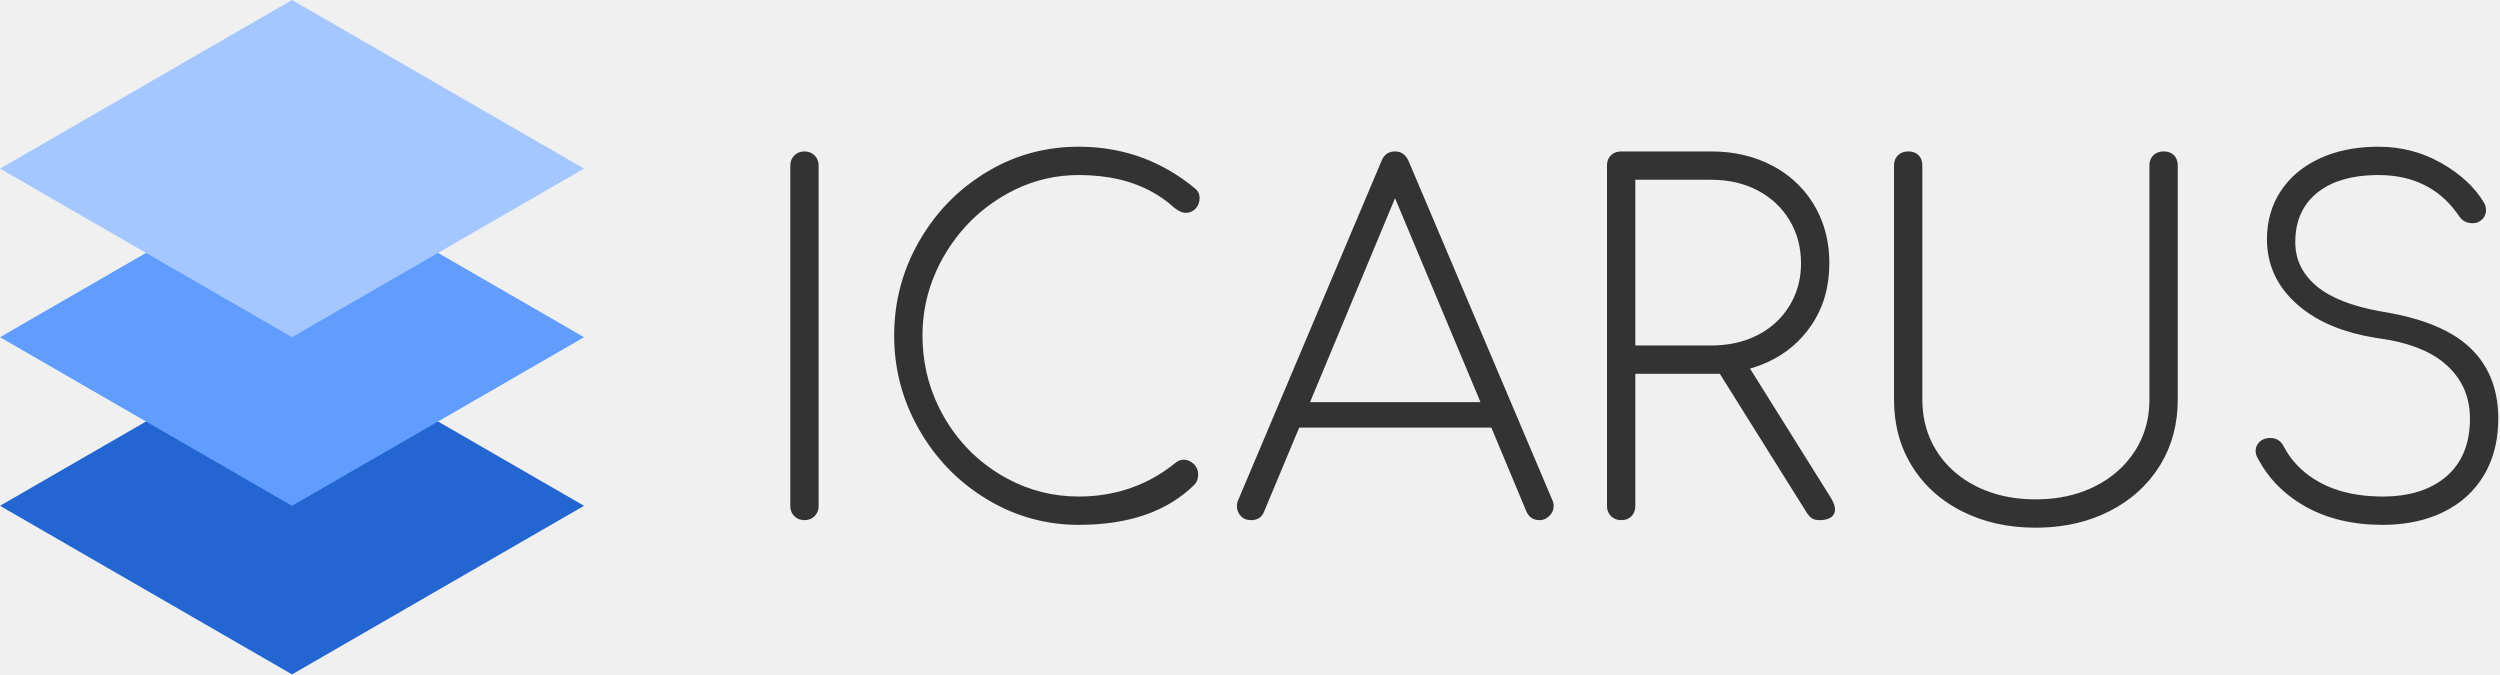
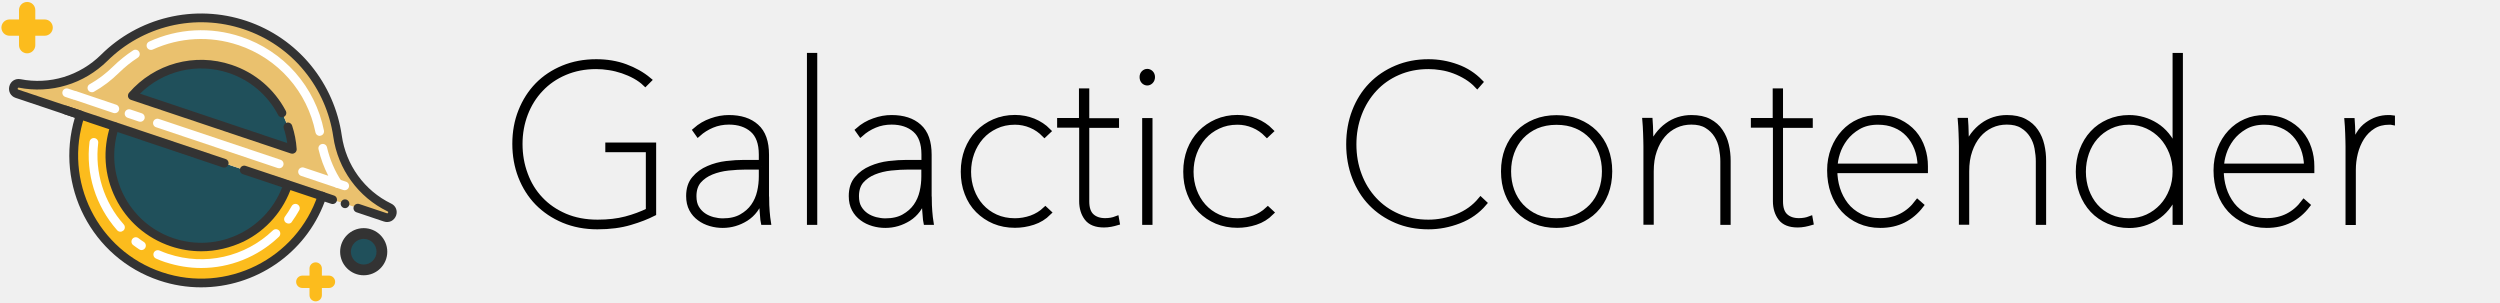
- <svg xmlns="http://www.w3.org/2000/svg" version="1.1" width="949" height="256" viewbox="0 0 949 256">
-   <path fill="#2366d1" d="M110.851 128L221.703 192L110.851 256L0 192Z" />
-   <path fill="#609dff" d="M110.851 64L221.703 128L110.851 192L0 128Z" />
-   <path fill="#a4c7ff" d="M110.851 0L221.703 64L110.851 128L0 64Z" />
-   <g transform="translate(300, 55.695), scale(0.7)" fill="#333">
-     <path d="M 613.888 10.24 L 613.888 137.216 A 60.705 60.705 0 0 0 613.954 140.055 Q 614.553 152.847 620.602 163.316 A 50.135 50.135 0 0 0 621.696 165.12 A 51.598 51.598 0 0 0 624.562 169.185 Q 631.357 177.897 641.762 183.449 A 63.11 63.11 0 0 0 643.456 184.32 A 61.649 61.649 0 0 0 648.369 186.492 Q 659.467 190.833 672.846 191.198 A 90.809 90.809 0 0 0 675.328 191.232 A 90.563 90.563 0 0 0 678.104 191.19 Q 692.78 190.74 704.7 185.489 A 61.259 61.259 0 0 0 707.2 184.32 Q 721.152 177.408 729.088 165.12 A 49.502 49.502 0 0 0 731.322 161.299 Q 736.63 151.203 736.997 139.036 A 60.335 60.335 0 0 0 737.024 137.216 L 737.024 10.24 A 10.857 10.857 0 0 1 737.062 9.315 Q 737.313 6.384 739.2 4.608 A 7.256 7.256 0 0 1 741.925 2.981 Q 743.196 2.56 744.704 2.56 Q 746.956 2.56 748.602 3.369 A 6.472 6.472 0 0 1 750.336 4.608 Q 752.167 6.439 752.361 9.499 A 11.729 11.729 0 0 1 752.384 10.24 L 752.384 137.216 Q 752.384 156.807 743.135 172.194 A 64.077 64.077 0 0 1 742.528 173.184 Q 732.672 188.928 715.136 197.76 Q 698.912 205.931 678.635 206.543 A 109.71 109.71 0 0 1 675.328 206.592 Q 653.056 206.592 635.52 197.76 A 77.835 77.835 0 0 1 632.828 196.338 Q 618.963 188.661 610.337 176.346 A 65.778 65.778 0 0 1 608.256 173.184 Q 598.528 157.44 598.528 137.216 L 598.528 10.24 A 10.857 10.857 0 0 1 598.566 9.315 Q 598.817 6.384 600.704 4.608 A 7.256 7.256 0 0 1 603.429 2.981 Q 604.7 2.56 606.208 2.56 Q 608.46 2.56 610.106 3.369 A 6.472 6.472 0 0 1 611.84 4.608 Q 613.671 6.439 613.865 9.499 A 11.729 11.729 0 0 1 613.888 10.24 Z M 895.488 8.96 A 69.507 69.507 0 0 0 894.88 8.615 Q 879.509 0 861.184 0 A 100.005 100.005 0 0 0 858.79 0.028 Q 842.342 0.422 829.568 6.272 A 61.75 61.75 0 0 0 828.078 6.979 Q 815.456 13.172 808.32 23.936 Q 800.768 35.328 800.768 50.176 Q 800.768 69.697 815.175 83.659 A 59.222 59.222 0 0 0 817.024 85.376 A 60.63 60.63 0 0 0 819.68 87.606 Q 834.727 99.526 859.059 103.529 A 133.91 133.91 0 0 0 861.696 103.936 Q 884.116 107.004 896.419 116.925 A 41.61 41.61 0 0 1 898.432 118.656 A 43.592 43.592 0 0 1 899.28 119.455 Q 910.848 130.653 910.848 147.456 Q 910.848 167.68 898.176 178.688 A 39.281 39.281 0 0 1 893.72 182.034 Q 882.522 189.266 865.531 189.672 A 85.481 85.481 0 0 1 863.488 189.696 A 102.18 102.18 0 0 1 861.3 189.673 Q 845.567 189.336 833.654 184.112 A 55.097 55.097 0 0 1 830.592 182.656 A 56.619 56.619 0 0 1 829.066 181.842 Q 818.274 175.871 811.94 166.114 A 47.528 47.528 0 0 1 809.984 162.816 A 12.115 12.115 0 0 0 809.808 162.46 Q 807.734 158.428 803.571 158.002 A 9.942 9.942 0 0 0 802.56 157.952 A 12.194 12.194 0 0 0 802.217 157.957 Q 798.871 158.051 796.8 160 A 7.449 7.449 0 0 0 796.119 160.731 Q 794.934 162.191 794.688 164.094 A 8.003 8.003 0 0 0 794.624 165.12 A 6.218 6.218 0 0 0 794.708 166.137 Q 794.803 166.708 795.004 167.28 A 7.895 7.895 0 0 0 795.392 168.192 A 65.044 65.044 0 0 0 796.099 169.546 Q 804.091 184.419 819.055 193.615 A 74.4 74.4 0 0 0 821.76 195.2 Q 839.424 205.056 863.488 205.056 Q 879.548 205.056 892.299 199.951 A 62.036 62.036 0 0 0 896.384 198.144 Q 910.592 191.232 918.4 178.176 A 51.186 51.186 0 0 0 920.533 174.225 Q 926.208 162.515 926.208 147.456 A 72.811 72.811 0 0 0 926.178 145.354 Q 925.592 125.061 913.589 111.755 A 49.8 49.8 0 0 0 911.36 109.44 Q 896.512 94.976 864.256 89.6 A 157.882 157.882 0 0 1 862.446 89.288 Q 839.242 85.142 827.904 75.776 A 41.218 41.218 0 0 1 826.977 74.987 Q 816.128 65.472 816.128 51.712 A 49.293 49.293 0 0 1 816.128 51.578 Q 816.175 34.522 828.032 24.96 A 35.234 35.234 0 0 1 828.891 24.289 Q 840.118 15.794 859.213 15.381 A 91.194 91.194 0 0 1 861.184 15.36 A 73.044 73.044 0 0 1 862.037 15.365 Q 888.747 15.677 903.514 35.593 A 59.37 59.37 0 0 1 904.96 37.632 Q 907.22 41.022 911.076 41.419 A 10.261 10.261 0 0 0 912.128 41.472 A 14.543 14.543 0 0 0 912.743 41.459 Q 914.336 41.392 915.2 40.96 A 10.655 10.655 0 0 0 915.336 40.891 Q 916.348 40.366 917.135 39.681 A 7.607 7.607 0 0 0 918.4 38.272 Q 919.197 37.122 919.442 35.787 A 6.761 6.761 0 0 0 919.552 34.56 Q 919.552 32.256 918.528 30.464 Q 911.104 17.92 895.488 8.96 Z M 160.311 0.068 A 110.648 110.648 0 0 0 156.416 0 Q 131.565 0 110.402 11.483 A 99.343 99.343 0 0 0 106.112 13.952 A 109.009 109.009 0 0 0 104.543 14.926 Q 84.677 27.489 72.14 47.479 A 111.393 111.393 0 0 0 69.76 51.456 Q 56.32 75.008 56.32 102.4 Q 56.32 127.331 67.56 149.187 A 107.592 107.592 0 0 0 69.888 153.472 Q 83.456 177.152 106.496 191.104 A 103.444 103.444 0 0 0 108.082 192.045 Q 130.459 205.056 156.416 205.056 Q 197.376 205.056 219.392 183.04 Q 220.918 181.296 221.145 178.624 A 11.364 11.364 0 0 0 221.184 177.664 Q 221.184 174.906 219.514 172.852 A 8.614 8.614 0 0 0 218.752 172.032 A 10.501 10.501 0 0 0 218.638 171.925 Q 216.248 169.728 213.248 169.728 A 6.244 6.244 0 0 0 211.549 169.961 Q 210.906 170.141 210.291 170.463 A 7.508 7.508 0 0 0 209.408 171.008 Q 186.624 189.696 156.416 189.696 Q 135.765 189.696 117.743 180.022 A 87.237 87.237 0 0 1 114.048 177.92 Q 94.464 166.144 83.072 146.048 Q 72.704 127.758 71.772 106.604 A 95.549 95.549 0 0 1 71.68 102.4 Q 71.68 79.616 83.2 59.52 A 97.348 97.348 0 0 1 83.35 59.26 Q 94.847 39.346 114.304 27.392 A 88.056 88.056 0 0 1 117.155 25.713 Q 133.663 16.406 152.218 15.466 A 82.911 82.911 0 0 1 156.416 15.36 A 117.212 117.212 0 0 1 156.817 15.361 Q 180.184 15.441 196.829 24.848 A 63.01 63.01 0 0 1 207.872 32.768 A 23.034 23.034 0 0 0 208.339 33.158 Q 211.641 35.84 214.272 35.84 A 9.974 9.974 0 0 0 214.911 35.82 Q 217.343 35.664 219.009 34.296 A 6.873 6.873 0 0 0 219.904 33.408 A 9.994 9.994 0 0 0 220.133 33.126 Q 221.952 30.799 221.952 27.904 A 8.988 8.988 0 0 0 221.929 27.259 Q 221.724 24.398 219.648 22.784 A 110.881 110.881 0 0 0 219.543 22.697 Q 193.686 1.244 160.311 0.068 Z M 551.168 198.4 L 504.064 123.136 L 499.456 123.136 L 458.24 123.136 L 458.24 194.816 Q 458.24 198.144 456.192 200.32 Q 454.232 202.403 450.865 202.492 A 11.487 11.487 0 0 1 450.56 202.496 Q 447.452 202.496 445.349 200.598 A 7.871 7.871 0 0 1 445.056 200.32 A 7.525 7.525 0 0 1 444.182 199.275 Q 442.889 197.403 442.88 194.85 A 10.179 10.179 0 0 1 442.88 194.816 L 442.88 10.24 A 10.857 10.857 0 0 1 442.918 9.315 Q 443.169 6.384 445.056 4.608 A 7.256 7.256 0 0 1 447.781 2.981 Q 449.052 2.56 450.56 2.56 L 499.456 2.56 Q 517.888 2.56 532.48 10.24 Q 545.954 17.332 553.971 29.662 A 58.968 58.968 0 0 1 555.264 31.744 A 56.737 56.737 0 0 1 560.414 43.13 Q 563.456 52.468 563.456 63.232 Q 563.456 82.2 553.946 96.465 A 56.692 56.692 0 0 1 551.808 99.456 A 58.849 58.849 0 0 1 549.212 102.618 Q 538.621 114.637 522.253 119.779 A 72.195 72.195 0 0 1 520.448 120.32 L 564.48 190.72 Q 566.528 194.304 566.528 196.608 A 6.599 6.599 0 0 1 566.478 197.436 Q 566.253 199.208 565.035 200.395 A 5.625 5.625 0 0 1 564.352 200.96 A 6.473 6.473 0 0 1 563.547 201.443 Q 561.472 202.496 558.08 202.496 Q 555.751 202.496 554.27 201.649 A 4.911 4.911 0 0 1 553.984 201.472 Q 552.654 200.585 551.515 198.93 A 14.447 14.447 0 0 1 551.168 198.4 Z M 399.104 197.632 L 380.16 152.32 L 275.968 152.32 L 257.024 197.632 Q 255.324 202.248 250.396 202.483 A 11.297 11.297 0 0 1 249.856 202.496 A 10.258 10.258 0 0 1 248.931 202.455 Q 246.143 202.203 244.4 200.383 A 6.997 6.997 0 0 1 244.224 200.192 A 8.678 8.678 0 0 1 243.477 199.224 Q 242.176 197.264 242.176 194.816 A 7.805 7.805 0 0 1 242.282 193.521 A 7.181 7.181 0 0 1 242.944 191.488 L 320.512 7.936 A 12.196 12.196 0 0 1 320.852 7.129 Q 322.805 2.936 327.14 2.591 A 10.038 10.038 0 0 1 327.936 2.56 A 9.004 9.004 0 0 1 328.947 2.615 Q 333.29 3.106 335.36 7.936 L 413.184 191.488 Q 413.952 193.024 413.952 194.816 A 7.64 7.64 0 0 1 413.846 196.101 Q 413.457 198.383 411.648 200.192 A 9.044 9.044 0 0 1 410.871 200.886 Q 409.083 202.303 406.879 202.473 A 7.908 7.908 0 0 1 406.272 202.496 A 9.93 9.93 0 0 1 405.339 202.453 Q 400.96 202.04 399.104 197.632 Z M 15.36 10.24 L 15.36 194.816 Q 15.36 197.924 13.462 200.027 A 7.871 7.871 0 0 1 13.184 200.32 A 7.525 7.525 0 0 1 12.139 201.194 Q 10.267 202.487 7.714 202.496 A 10.179 10.179 0 0 1 7.68 202.496 Q 4.572 202.496 2.469 200.598 A 7.871 7.871 0 0 1 2.176 200.32 A 7.525 7.525 0 0 1 1.302 199.275 Q 0.009 197.403 0 194.85 A 10.179 10.179 0 0 1 0 194.816 L 0 10.24 Q 0 7.132 1.898 5.029 A 7.871 7.871 0 0 1 2.176 4.736 A 7.525 7.525 0 0 1 3.221 3.862 Q 5.093 2.569 7.646 2.56 A 10.179 10.179 0 0 1 7.68 2.56 Q 10.788 2.56 12.891 4.458 A 7.871 7.871 0 0 1 13.184 4.736 A 7.525 7.525 0 0 1 14.058 5.781 Q 15.351 7.653 15.36 10.206 A 10.179 10.179 0 0 1 15.36 10.24 Z M 281.856 138.496 L 374.272 138.496 L 327.936 27.904 L 281.856 138.496 Z M 458.24 107.776 L 499.456 107.776 Q 510.418 107.776 519.519 104.362 A 48.175 48.175 0 0 0 524.544 102.144 A 47.471 47.471 0 0 0 527.059 100.761 Q 534.75 96.219 539.878 89.183 A 43.678 43.678 0 0 0 541.824 86.272 Q 547.436 77.109 548.027 65.896 A 50.673 50.673 0 0 0 548.096 63.232 Q 548.096 50.176 541.824 39.808 Q 535.552 29.44 524.544 23.68 Q 513.536 17.92 499.456 17.92 L 458.24 17.92 L 458.24 107.776 Z" vector-effect="non-scaling-stroke" />
+ <svg xmlns="http://www.w3.org/2000/svg" xmlns:xlink="http://www.w3.org/1999/xlink" version="1.1" id="Layer_1" x="0px" y="0px" width="2301.3px" height="278.2px" viewBox="0 0 2301.3 278.2" enable-background="new 0 0 2301.3 278.2" xml:space="preserve">
+   <g enable-background="new    ">
+     <path stroke="#000000" stroke-width="5" stroke-miterlimit="10" d="M580,204.7c-8.7,2.6-18.7,3.9-30.1,3.9c-11.4,0-21.7-2-31.1-5.9   c-9.3-3.9-17.3-9.3-24-16.1c-6.6-6.8-11.7-14.9-15.3-24.1c-3.6-9.3-5.4-19.3-5.4-30.1c0-10.8,1.8-20.9,5.5-30.1   c3.7-9.3,8.8-17.2,15.3-23.9c6.6-6.7,14.4-11.9,23.6-15.7c9.2-3.8,19.3-5.7,30.4-5.7c9.7,0,18.7,1.5,26.8,4.5   c8.1,3,15.3,7,21.5,12.2l-3.2,3.2c-2.7-2.6-5.8-4.8-9.4-6.8c-3.6-2-7.4-3.6-11.4-5c-4-1.3-8.1-2.4-12.3-3c-4.2-0.7-8.2-1-12.2-1   c-10.5,0-20.1,1.9-28.8,5.6c-8.7,3.7-16.1,8.8-22.2,15.3c-6.2,6.5-10.9,14.1-14.2,22.7c-3.3,8.7-5,17.9-5,27.8   c0,9.9,1.6,19.2,4.9,28c3.2,8.8,7.9,16.5,14.1,23c6.2,6.6,13.7,11.7,22.5,15.5c8.9,3.8,18.9,5.7,30.1,5.7c9.7,0,18.4-1,26-3   c7.6-2,14.5-4.6,20.9-7.7v-56.4h-37.3v-3.9h41.8v62.7C595.8,199.3,588.6,202.2,580,204.7z" />
+     <path stroke="#000000" stroke-width="5" stroke-miterlimit="10" d="M705.5,183.4c0,3.5,0.2,7.3,0.5,11.3c0.3,4,0.7,7.3,1.1,9.8   h-4.3c-0.3-1.4-0.5-3-0.6-5c-0.1-2-0.3-4-0.5-6.1c-0.2-2.1-0.3-4.2-0.4-6.2c-0.1-2-0.1-3.7-0.1-5.1h-0.6c-2.7,8.5-7.4,14.8-14,19   c-6.6,4.1-13.7,6.2-21.3,6.2c-3.8,0-7.5-0.5-11.3-1.6c-3.7-1.1-7.1-2.7-10-4.9c-3-2.2-5.4-4.9-7.2-8.3c-1.8-3.4-2.7-7.4-2.7-12   c0-6.6,1.7-12,5.2-16c3.4-4.1,7.7-7.2,12.9-9.4c5.1-2.2,10.6-3.7,16.5-4.4c5.9-0.7,11.3-1,16.1-1h16.2v-7.5c0-10.4-2.8-18-8.3-22.8   c-5.5-4.8-12.8-7.2-21.7-7.2c-5.5,0-10.7,1-15.5,3c-4.8,2-9.1,4.7-12.9,8.1l-2.4-3.4c4.3-3.8,9.2-6.7,14.7-8.6   c5.5-2,10.8-2.9,16.1-2.9c10.7,0,19.1,2.7,25.2,8.2c6.2,5.5,9.2,14.1,9.2,25.9V183.4z M701.1,153.6h-14.4c-5.1,0-10.5,0.3-16.2,0.9   c-5.7,0.6-10.9,1.9-15.6,3.8c-4.7,1.9-8.6,4.6-11.7,8.1c-3,3.5-4.6,8.2-4.6,14.2c0,4.3,0.8,7.9,2.5,10.8c1.7,2.9,3.9,5.2,6.5,7   c2.6,1.8,5.5,3,8.7,3.9c3.2,0.8,6.2,1.2,9,1.2c6.9,0,12.6-1.3,17.2-3.9c4.6-2.6,8.3-5.8,11.1-9.8c2.8-4,4.7-8.4,5.8-13.2   c1.1-4.8,1.6-9.5,1.6-14.1V153.6z" />
+     <path stroke="#000000" stroke-width="5" stroke-miterlimit="10" d="M745.3,204.5V51.2h4.5v153.3H745.3z" />
+     <path stroke="#000000" stroke-width="5" stroke-miterlimit="10" d="M855.2,183.4c0,3.5,0.2,7.3,0.5,11.3c0.3,4,0.7,7.3,1.1,9.8   h-4.3c-0.3-1.4-0.5-3-0.6-5c-0.1-2-0.3-4-0.5-6.1c-0.2-2.1-0.3-4.2-0.4-6.2c-0.1-2-0.1-3.7-0.1-5.1h-0.6c-2.7,8.5-7.4,14.8-14,19   c-6.6,4.1-13.7,6.2-21.3,6.2c-3.8,0-7.5-0.5-11.3-1.6c-3.7-1.1-7.1-2.7-10-4.9c-3-2.2-5.4-4.9-7.2-8.3c-1.8-3.4-2.7-7.4-2.7-12   c0-6.6,1.7-12,5.2-16c3.4-4.1,7.7-7.2,12.9-9.4c5.1-2.2,10.6-3.7,16.5-4.4c5.9-0.7,11.3-1,16.1-1h16.2v-7.5c0-10.4-2.8-18-8.3-22.8   c-5.5-4.8-12.8-7.2-21.7-7.2c-5.5,0-10.7,1-15.5,3c-4.8,2-9.1,4.7-12.9,8.1l-2.4-3.4c4.3-3.8,9.2-6.7,14.7-8.6   c5.5-2,10.8-2.9,16.1-2.9c10.7,0,19.1,2.7,25.2,8.2c6.2,5.5,9.2,14.1,9.2,25.9V183.4z M850.7,153.6h-14.4c-5.1,0-10.5,0.3-16.2,0.9   c-5.7,0.6-10.9,1.9-15.6,3.8c-4.7,1.9-8.6,4.6-11.7,8.1c-3,3.5-4.6,8.2-4.6,14.2c0,4.3,0.8,7.9,2.5,10.8c1.7,2.9,3.9,5.2,6.5,7   c2.6,1.8,5.5,3,8.7,3.9c3.2,0.8,6.2,1.2,9,1.2c6.9,0,12.6-1.3,17.2-3.9c4.6-2.6,8.3-5.8,11.1-9.8c2.8-4,4.7-8.4,5.8-13.2   c1.1-4.8,1.6-9.5,1.6-14.1V153.6z" />
+     <path stroke="#000000" stroke-width="5" stroke-miterlimit="10" d="M961.5,123.8c-3.5-3.6-7.6-6.5-12.4-8.5c-4.7-2-9.7-3-14.8-3   c-6.6,0-12.6,1.3-17.8,3.8c-5.3,2.5-9.8,5.8-13.5,10c-3.7,4.2-6.6,9.1-8.6,14.6c-2,5.5-3,11.4-3,17.4c0,6.1,1,11.9,3,17.4   c2,5.5,4.9,10.4,8.6,14.5c3.7,4.1,8.2,7.4,13.5,9.8c5.3,2.4,11.2,3.6,17.8,3.6c5.1,0,10.2-0.9,15.1-2.6c4.9-1.8,9.2-4.4,12.9-7.9   l3,2.8c-4.1,4.1-8.8,7-14.3,8.8c-5.5,1.8-11.1,2.7-16.7,2.7c-6.9,0-13.2-1.2-19-3.6c-5.7-2.4-10.7-5.8-15-10.1   c-4.3-4.3-7.6-9.5-9.9-15.6c-2.4-6.1-3.5-12.7-3.5-19.9c0-7.2,1.2-13.8,3.5-19.9c2.4-6.1,5.7-11.3,9.9-15.7   c4.3-4.4,9.3-7.8,15-10.3c5.7-2.5,12.1-3.8,19-3.8c5.9,0,11.6,1.1,16.9,3.2c5.3,2.2,9.9,5.2,13.7,9.1L961.5,123.8z" />
+     <path stroke="#000000" stroke-width="5" stroke-miterlimit="10" d="M1022.5,206.3c-2.2,0.4-4.3,0.6-6.3,0.6   c-7.3,0-12.5-2.1-15.6-6.2c-3.1-4.1-4.7-9.3-4.7-15.5v-70.2h-20.3v-3.9h20.1V83.9h4.5v27.4h27.4v3.9h-27.4v70.2   c0,6.4,1.6,10.9,4.7,13.7c3.1,2.8,7.2,4.2,12.4,4.2c3.8,0,7.2-0.6,10.3-1.8l0.6,3.4C1026.5,205.4,1024.6,205.9,1022.5,206.3z" />
+     <path stroke="#000000" stroke-width="5" stroke-miterlimit="10" d="M1056.1,76.2c-1.2,0-2.3-0.5-3.2-1.4c-0.9-0.9-1.4-2.2-1.4-3.9   c0-1.5,0.5-2.7,1.4-3.6c0.9-0.9,2-1.4,3.2-1.4c1.2,0,2.3,0.5,3.2,1.4c0.9,0.9,1.4,2.2,1.4,3.6c0,1.6-0.5,2.9-1.5,3.9   C1058.3,75.7,1057.2,76.2,1056.1,76.2z M1053.9,204.5v-93.3h4.5v93.3H1053.9z" />
+     <path stroke="#000000" stroke-width="5" stroke-miterlimit="10" d="M1166.3,123.8c-3.5-3.6-7.6-6.5-12.4-8.5c-4.7-2-9.7-3-14.8-3   c-6.6,0-12.6,1.3-17.8,3.8c-5.3,2.5-9.8,5.8-13.5,10c-3.7,4.2-6.6,9.1-8.6,14.6c-2,5.5-3,11.4-3,17.4c0,6.1,1,11.9,3,17.4   c2,5.5,4.9,10.4,8.6,14.5c3.7,4.1,8.2,7.4,13.5,9.8c5.3,2.4,11.2,3.6,17.8,3.6c5.1,0,10.2-0.9,15.1-2.6c4.9-1.8,9.2-4.4,12.9-7.9   l3,2.8c-4.1,4.1-8.8,7-14.3,8.8c-5.5,1.8-11.1,2.7-16.7,2.7c-6.9,0-13.2-1.2-19-3.6c-5.7-2.4-10.7-5.8-15-10.1   c-4.3-4.3-7.6-9.5-9.9-15.6c-2.4-6.1-3.5-12.7-3.5-19.9c0-7.2,1.2-13.8,3.5-19.9c2.4-6.1,5.7-11.3,9.9-15.7   c4.3-4.4,9.3-7.8,15-10.3c5.7-2.5,12.1-3.8,19-3.8c5.9,0,11.6,1.1,16.9,3.2c5.3,2.2,9.9,5.2,13.7,9.1L1166.3,123.8z" />
+     <path stroke="#000000" stroke-width="5" stroke-miterlimit="10" d="M1343.2,203.2c-9.3,3.6-18.7,5.4-28.3,5.4   c-10.8,0-20.7-1.9-29.6-5.7c-8.9-3.8-16.6-9-23.1-15.7c-6.5-6.7-11.5-14.7-15.1-24c-3.6-9.3-5.4-19.5-5.4-30.4s1.8-21.1,5.4-30.4   c3.6-9.3,8.6-17.3,15.1-24c6.5-6.7,14.2-11.9,23.2-15.7c9-3.8,18.8-5.7,29.5-5.7c8.9,0,17.6,1.5,26.1,4.6c8.4,3,15.6,7.7,21.6,13.9   l-2.8,3.2c-2.8-3-6.1-5.6-9.6-7.8c-3.6-2.2-7.4-4.1-11.4-5.6c-4-1.5-8-2.6-12.1-3.2c-4.1-0.7-8-1-11.8-1c-10.3,0-19.6,1.9-28.1,5.6   c-8.5,3.7-15.7,8.8-21.7,15.3c-6,6.5-10.7,14.1-14,22.8c-3.3,8.7-5,18.1-5,28.1c0,10,1.6,19.4,4.9,28.1c3.2,8.7,7.9,16.3,13.9,22.8   c6,6.5,13.2,11.6,21.7,15.3c8.4,3.7,17.9,5.6,28.3,5.6c8.9,0,17.7-1.7,26.5-5.2c8.7-3.4,15.9-8.6,21.6-15.5l3.2,3   C1360.1,194.2,1352.5,199.6,1343.2,203.2z" />
+     <path stroke="#000000" stroke-width="5" stroke-miterlimit="10" d="M1481.6,157.7c0,7.3-1.2,14-3.5,20.1c-2.4,6.1-5.7,11.3-10,15.7   c-4.3,4.4-9.5,7.8-15.5,10.2c-6,2.4-12.6,3.6-19.8,3.6c-7.2,0-13.7-1.2-19.7-3.6c-6-2.4-11.1-5.8-15.4-10.2   c-4.3-4.4-7.7-9.6-10-15.7c-2.4-6.1-3.5-12.8-3.5-20.1s1.2-14,3.5-20c2.4-6,5.7-11.2,10-15.5c4.3-4.3,9.5-7.7,15.4-10.1   c5.9-2.4,12.5-3.6,19.7-3.6c7.2,0,13.8,1.2,19.8,3.6c6,2.4,11.2,5.8,15.5,10.1c4.3,4.3,7.7,9.5,10,15.5   C1480.4,143.7,1481.6,150.4,1481.6,157.7z M1477.1,157.7c0-6.2-1-12.1-3-17.6c-2-5.5-5-10.4-8.8-14.5c-3.9-4.1-8.5-7.4-14-9.7   c-5.5-2.4-11.7-3.5-18.6-3.5c-6.9,0-13,1.2-18.5,3.5c-5.4,2.4-10,5.6-13.9,9.7c-3.9,4.1-6.8,9-8.8,14.5c-2,5.5-3,11.4-3,17.6   c0,6.4,1,12.3,3,17.8c2,5.5,5,10.4,8.8,14.5c3.9,4.1,8.5,7.4,13.9,9.8c5.4,2.4,11.6,3.6,18.5,3.6c6.9,0,13.1-1.2,18.6-3.6   c5.5-2.4,10.1-5.7,14-9.8c3.9-4.1,6.8-9,8.8-14.5C1476.1,170,1477.1,164,1477.1,157.7z" />
+     <path stroke="#000000" stroke-width="5" stroke-miterlimit="10" d="M1526,124.2c2.6-3.4,5.5-6.3,8.7-8.6c3.2-2.4,6.8-4.2,10.5-5.4   c3.8-1.2,7.7-1.8,11.8-1.8c6.5,0,11.9,1.1,16.2,3.4c4.3,2.3,7.8,5.3,10.3,9.1c2.6,3.8,4.4,8,5.5,12.8c1.1,4.7,1.6,9.5,1.6,14.4   v56.4h-4.5v-56c0-3.8-0.4-7.8-1.2-12.2c-0.8-4.3-2.3-8.2-4.6-11.8c-2.2-3.5-5.2-6.5-9-8.8c-3.8-2.4-8.6-3.5-14.4-3.5   c-5.1,0-10,1-14.5,3.1c-4.5,2.1-8.5,5.1-11.8,9c-3.3,3.9-6,8.7-7.9,14.3c-2,5.6-2.9,12-2.9,19.2v46.6h-4.5v-69.8   c0-1.5,0-3.3-0.1-5.5c-0.1-2.2-0.1-4.4-0.2-6.6c-0.1-2.2-0.2-4.4-0.3-6.4c-0.1-2-0.3-3.7-0.4-5.1h4.5c0.1,1.4,0.2,3,0.3,5.1   c0.1,2,0.1,4.2,0.2,6.6c0.1,2.4,0.1,4.7,0.2,6.9c0.1,2.2,0.1,4.2,0.1,6h0.4C1521.5,131.5,1523.4,127.6,1526,124.2z" />
+     <path stroke="#000000" stroke-width="5" stroke-miterlimit="10" d="M1661.1,206.3c-2.2,0.4-4.3,0.6-6.3,0.6   c-7.3,0-12.5-2.1-15.6-6.2c-3.1-4.1-4.7-9.3-4.7-15.5v-70.2h-20.3v-3.9h20.1V83.9h4.5v27.4h27.4v3.9h-27.4v70.2   c0,6.4,1.6,10.9,4.7,13.7c3.1,2.8,7.2,4.2,12.4,4.2c3.8,0,7.2-0.6,10.3-1.8l0.6,3.4C1665.1,205.4,1663.2,205.9,1661.1,206.3z" />
+     <path stroke="#000000" stroke-width="5" stroke-miterlimit="10" d="M1688.8,156.9c0,5.7,0.8,11.3,2.5,16.8   c1.7,5.5,4.3,10.5,7.7,14.9c3.4,4.4,7.8,7.9,13.1,10.6c5.3,2.7,11.5,4.1,18.7,4.1c7.3,0,13.8-1.5,19.5-4.4   c5.7-2.9,10.6-7.1,14.8-12.7l3.2,2.8c-4.6,6-10,10.5-16.1,13.6c-6.2,3.1-13.3,4.7-21.4,4.7c-6.9,0-13.2-1.3-18.9-3.8   c-5.7-2.5-10.6-6-14.7-10.4c-4.1-4.5-7.3-9.8-9.5-16c-2.2-6.2-3.3-13-3.3-20.3c0-7,1.2-13.5,3.5-19.5c2.3-5.9,5.5-11.1,9.5-15.4   c4-4.3,8.7-7.7,14.1-10c5.4-2.4,11.2-3.5,17.5-3.5c7.3,0,13.7,1.3,19.1,3.9c5.4,2.6,9.9,6,13.5,10.1c3.6,4.2,6.3,9,8,14.3   c1.8,5.3,2.6,10.8,2.6,16.3v3.9H1688.8z M1767.7,153c-0.1-6.1-1.2-11.6-3.1-16.6c-2-5-4.6-9.3-8-12.9c-3.4-3.6-7.4-6.4-12.2-8.3   c-4.7-2-10-2.9-15.8-2.9c-7,0-13,1.5-18,4.4c-5,2.9-9.1,6.5-12.3,10.7c-3.2,4.3-5.5,8.7-7,13.4c-1.5,4.7-2.2,8.8-2.2,12.3H1767.7z" />
+     <path stroke="#000000" stroke-width="5" stroke-miterlimit="10" d="M1816.4,124.2c2.6-3.4,5.5-6.3,8.7-8.6   c3.2-2.4,6.8-4.2,10.5-5.4c3.8-1.2,7.7-1.8,11.8-1.8c6.5,0,11.9,1.1,16.2,3.4c4.3,2.3,7.8,5.3,10.3,9.1c2.6,3.8,4.4,8,5.5,12.8   c1.1,4.7,1.6,9.5,1.6,14.4v56.4h-4.5v-56c0-3.8-0.4-7.8-1.2-12.2c-0.8-4.3-2.3-8.2-4.6-11.8c-2.2-3.5-5.2-6.5-9-8.8   c-3.8-2.4-8.6-3.5-14.4-3.5c-5.1,0-10,1-14.5,3.1c-4.5,2.1-8.5,5.1-11.8,9c-3.3,3.9-6,8.7-7.9,14.3c-2,5.6-2.9,12-2.9,19.2v46.6   h-4.5v-69.8c0-1.5,0-3.3-0.1-5.5c-0.1-2.2-0.1-4.4-0.2-6.6c-0.1-2.2-0.2-4.4-0.3-6.4c-0.1-2-0.3-3.7-0.4-5.1h4.5   c0.1,1.4,0.2,3,0.3,5.1c0.1,2,0.1,4.2,0.2,6.6c0.1,2.4,0.1,4.7,0.2,6.9c0.1,2.2,0.1,4.2,0.1,6h0.4   C1811.9,131.5,1813.8,127.6,1816.4,124.2z" />
+     <path stroke="#000000" stroke-width="5" stroke-miterlimit="10" d="M2002.4,51.2h4.5v153.3h-4.5v-25.1h-0.6   c-4.1,9.2-9.8,16.2-17.3,20.9s-15.7,7.1-24.6,7.1c-6.8,0-13-1.3-18.8-3.8c-5.7-2.5-10.7-5.9-14.8-10.3c-4.1-4.4-7.3-9.6-9.6-15.6   c-2.3-6-3.4-12.5-3.4-19.6c0-7,1.1-13.6,3.4-19.7c2.3-6.1,5.5-11.4,9.6-15.8c4.1-4.5,9.1-7.9,14.8-10.4c5.7-2.5,12-3.8,18.8-3.8   c8.9,0,17.1,2.4,24.6,7.1c7.5,4.7,13.3,11.8,17.3,21.1h0.6V51.2z M1917.6,158.1c0,6.1,1,11.9,2.9,17.4c2,5.5,4.8,10.4,8.4,14.5   c3.6,4.1,8.1,7.4,13.3,9.8c5.2,2.4,11.1,3.6,17.5,3.6c6.2,0,11.9-1.2,17.1-3.6c5.2-2.4,9.7-5.7,13.5-9.8c3.8-4.1,6.8-9,8.9-14.5   c2.2-5.5,3.2-11.4,3.2-17.6c0-6.2-1.1-12.1-3.2-17.6c-2.2-5.5-5.1-10.4-8.9-14.5c-3.8-4.1-8.3-7.4-13.5-9.8   c-5.2-2.4-10.9-3.7-17.1-3.7c-6.5,0-12.3,1.3-17.5,3.8c-5.2,2.5-9.6,5.8-13.3,10c-3.7,4.2-6.5,9.1-8.4,14.6   C1918.6,146.2,1917.6,152,1917.6,158.1z" />
+     <path stroke="#000000" stroke-width="5" stroke-miterlimit="10" d="M2044.5,156.9c0,5.7,0.8,11.3,2.5,16.8   c1.7,5.5,4.3,10.5,7.7,14.9c3.4,4.4,7.8,7.9,13.1,10.6c5.3,2.7,11.5,4.1,18.7,4.1c7.3,0,13.8-1.5,19.5-4.4   c5.7-2.9,10.6-7.1,14.8-12.7l3.2,2.8c-4.6,6-10,10.5-16.1,13.6c-6.2,3.1-13.3,4.7-21.4,4.7c-6.9,0-13.2-1.3-18.9-3.8   c-5.7-2.5-10.6-6-14.7-10.4c-4.1-4.5-7.3-9.8-9.5-16c-2.2-6.2-3.3-13-3.3-20.3c0-7,1.2-13.5,3.5-19.5c2.3-5.9,5.5-11.1,9.5-15.4   c4-4.3,8.7-7.7,14.1-10c5.4-2.4,11.2-3.5,17.5-3.5c7.3,0,13.7,1.3,19.1,3.9c5.4,2.6,9.9,6,13.5,10.1c3.6,4.2,6.3,9,8,14.3   c1.8,5.3,2.6,10.8,2.6,16.3v3.9H2044.5z M2123.4,153c-0.1-6.1-1.2-11.6-3.1-16.6c-2-5-4.6-9.3-8-12.9c-3.4-3.6-7.4-6.4-12.2-8.3   c-4.7-2-10-2.9-15.8-2.9c-7,0-13,1.5-18,4.4c-5,2.9-9.1,6.5-12.3,10.7c-3.2,4.3-5.5,8.7-7,13.4c-1.5,4.7-2.2,8.8-2.2,12.3H2123.4z" />
+     <path stroke="#000000" stroke-width="5" stroke-miterlimit="10" d="M2179.2,114.8c5.9-4.3,12.4-6.4,19.3-6.4c0.7,0,1.3,0,1.8,0   c0.5,0,1.1,0.1,1.8,0.2v3.9c-0.5-0.1-1-0.2-1.5-0.2c-0.5,0-0.8,0-1.1,0c-5.9,0-11,1.3-15.2,4c-4.2,2.6-7.6,6.1-10.3,10.3   c-2.7,4.3-4.7,9-6,14.2c-1.3,5.2-1.9,10.4-1.9,15.5v48.3h-4.5v-69.8c0-1.5,0-3.3-0.1-5.5c-0.1-2.2-0.1-4.4-0.2-6.6   c-0.1-2.2-0.2-4.4-0.3-6.4c-0.1-2-0.3-3.7-0.4-5.1h4.5c0.1,1.4,0.2,3,0.3,5.1c0.1,2,0.1,4.2,0.2,6.6c0.1,2.4,0.1,4.7,0.2,6.9   c0.1,2.2,0.1,4.2,0.1,6h0.4C2168.9,126,2173.2,119,2179.2,114.8z" />
+   </g>
+   <g>
+     <path fill="#20505B" d="M105.5,116.4l159.4,53.5c-14.8,44-62.4,67.7-106.4,53C114.5,208.1,90.8,160.4,105.5,116.4L105.5,116.4z    M105.5,116.4" />
+     <path display="none" fill="#154047" d="M245.6,143.9c0,32.9-26.7,59.6-59.6,59.6c-32.9,0-59.6-26.7-59.6-59.6   c0-32.9,26.7-59.6,59.6-59.6C218.9,84.3,245.6,111,245.6,143.9L245.6,143.9z M245.6,143.9" />
+     <path display="none" fill="#092A2D" d="M218.6,143.9c0,18-14.6,32.6-32.6,32.6c-18,0-32.6-14.6-32.6-32.6c0-18,14.6-32.6,32.6-32.6   C204,111.3,218.6,125.8,218.6,143.9L218.6,143.9z M218.6,143.9" />
+     <path fill="#20505B" d="M269.1,137.5L121.7,88.1c21.7-24.9,57-35.8,90.2-24.6C245.2,74.6,266.8,104.5,269.1,137.5L269.1,137.5z    M269.1,137.5" />
+     <path fill="#FCBC1D" d="M264.9,169.9l31.6,10.6c-20.6,61.5-87.1,94.6-148.6,74c-61.5-20.6-94.6-87.1-74-148.6l31.6,10.6   c-14.8,44,9,91.7,53,106.4C202.5,237.6,250.2,213.9,264.9,169.9L264.9,169.9z M264.9,169.9" />
+     <path fill="#EAC16E" d="M358.4,190.9c2.6,1.3,3.2,3.8,2.5,6c-0.8,2.3-3.2,4.2-6.2,3.1l-58.3-19.5l-31.6-10.6l-159.4-53.5   l-31.6-10.6l0,0L15.7,86.3c-5.8-1.9-3.5-10.7,2.5-9.5c14.1,2.8,28.4,2,41.8-2.1c13.4-4.1,25.7-11.4,35.9-21.5   c32.9-32.7,82.6-46,129.6-30.2c47,15.7,78.6,56.3,85.2,102.2C314.8,153.7,332.5,178.4,358.4,190.9L358.4,190.9z M121.7,88.1   l147.3,49.4c-2.2-33-23.9-62.9-57.1-74C178.7,52.3,143.4,63.1,121.7,88.1L121.7,88.1z M121.7,88.1" />
+     <g>
+       <defs>
+         <rect id="SVGID_3_" x="8.3" y="-15.3" width="356.9" height="311.8" />
+       </defs>
+       <clipPath id="SVGID_1_">
+         <use xlink:href="#SVGID_3_" overflow="visible" />
+       </clipPath>
+       <path display="none" clip-path="url(#SVGID_1_)" fill="#333333" d="M185.2,277.2c-14.2,0-28.5-2.3-42.5-6.9l-0.2-0.1    c-15.7-5.3-30.1-13.3-42.8-23.8c-1.7-1.4-1.9-3.9-0.5-5.6c1.4-1.7,3.9-1.9,5.6-0.5c11.9,9.9,25.4,17.4,40.2,22.3l0.1,0    c47.9,16,100.6,1.9,134.3-35.9c1.5-1.7,4-1.8,5.6-0.3c1.7,1.5,1.8,4,0.3,5.6C259.5,261.3,222.9,277.2,185.2,277.2L185.2,277.2z     M87.8,233.2c-1.1,0-2.2-0.5-3-1.4c-25.6-29.1-37.5-67.7-32.5-106c0.3-2.2,2.3-3.7,4.5-3.5c2.2,0.3,3.7,2.3,3.5,4.5    c-4.7,36,6.5,72.3,30.6,99.7c1.5,1.7,1.3,4.2-0.4,5.6C89.7,232.9,88.7,233.2,87.8,233.2L87.8,233.2z M293.7,218.8    c-0.8,0-1.5-0.2-2.2-0.7c-1.8-1.2-2.3-3.7-1.1-5.5c2.7-4.1,5.2-8.4,7.4-12.8c1-2,3.4-2.8,5.4-1.8c2,1,2.8,3.4,1.8,5.4    c-2.4,4.7-5,9.3-7.9,13.6C296.3,218.2,295,218.8,293.7,218.8L293.7,218.8z M348.8,173.7c-0.9,0-1.8-0.3-2.6-0.9    c-14.6-12.3-24.2-29.6-27-48.8c-0.3-2.2,1.2-4.2,3.4-4.5c2.2-0.3,4.2,1.2,4.5,3.4c2.5,17.2,11.1,32.7,24.2,43.8    c1.7,1.4,1.9,3.9,0.5,5.6C351.1,173.2,350,173.7,348.8,173.7L348.8,173.7z M318.8,107.2c-1.7,0-3.3-1.1-3.8-2.9    c-5.2-17.3-13.6-33.1-25-47c-8.5-10.4-18.5-19.4-29.6-26.9c-1.8-1.2-2.3-3.7-1.1-5.5c1.2-1.8,3.7-2.3,5.5-1.1    c11.8,7.9,22.4,17.5,31.4,28.5c12.1,14.8,21,31.5,26.5,49.8c0.6,2.1-0.6,4.3-2.7,5C319.6,107.2,319.2,107.2,318.8,107.2    L318.8,107.2z M56.2,66.6c-1.7,0-3.3-1.1-3.8-2.8c-0.6-2.1,0.5-4.3,2.7-5c5.4-1.6,10.7-4,15.6-6.9c1.9-1.1,4.4-0.5,5.5,1.4    c1.1,1.9,0.5,4.4-1.4,5.5c-5.5,3.3-11.3,5.9-17.3,7.7C57,66.5,56.6,66.6,56.2,66.6L56.2,66.6z M87,48.2c-1,0-2.1-0.4-2.8-1.2    c-1.6-1.6-1.5-4.1,0-5.7C102.7,22.9,126,9.9,151.5,3.7c26.1-6.3,53.5-5.2,79.1,3.4l0.2,0.1c4.6,1.5,9.2,3.3,13.6,5.3    c2,0.9,2.9,3.3,2,5.3s-3.3,2.9-5.3,2c-4.2-1.9-8.5-3.6-12.8-5l-0.2-0.1c-24.2-8.1-50-9.2-74.7-3.2c-24.1,5.8-46,18.1-63.6,35.5    C89,47.8,88,48.2,87,48.2L87,48.2z M87,48.2" />
+       <path clip-path="url(#SVGID_1_)" fill="#333333" d="M185.1,264.5c-12.8,0-25.7-2-38.5-6.3c-62.2-20.8-96.4-87.5-77.7-149.8    L14.4,90.1c-4.6-1.5-7-6-5.8-10.7c1.2-4.7,5.6-7.4,10.3-6.5c13.2,2.6,27,1.9,39.8-2c12.8-3.9,24.7-11,34.3-20.5    c16.9-16.8,38.2-28.7,61.4-34.3c23.9-5.8,48.9-4.7,72.3,3.1c23.4,7.8,44,22,59.6,41.1c15.1,18.5,24.9,40.8,28.3,64.4    c3.9,27.3,20.9,50.8,45.5,62.7c4.2,2,6,6.5,4.6,10.8c-0.8,2.3-2.4,4.2-4.5,5.3c-2.1,1-4.5,1.2-6.8,0.4l-25.3-8.5    c-2.1-0.7-3.2-3-2.5-5.1c0.7-2.1,3-3.2,5.1-2.5l25.4,8.5c0.5,0.2,0.6,0.1,0.7,0c0.2-0.1,0.4-0.3,0.5-0.6c0.2-0.7-0.2-0.9-0.5-1.1    c-27-13.1-45.7-38.8-50-68.7c-3.2-22.2-12.4-43.1-26.6-60.5c-14.6-17.9-33.9-31.2-55.9-38.5c-22-7.4-45.4-8.4-67.8-3    c-21.8,5.3-41.8,16.4-57.7,32.2C88.2,66.5,75.2,74.3,61.1,78.5c-14.1,4.3-29.2,5.1-43.7,2.2c-0.3-0.1-0.8-0.2-1.1,0.7    c-0.2,0.8,0.3,1,0.6,1.1L75.2,102c2.1,0.7,3.2,2.9,2.6,5c0,0,0,0.1,0,0.1c-19.9,59.3,12.2,123.7,71.4,143.5    c59.3,19.9,123.7-12.2,143.5-71.4c0.7-2.1,3-3.2,5.1-2.5l9.7,3.3c2.1,0.7,3.2,3,2.5,5.1c-0.7,2.1-3,3.2-5.1,2.5l-6-2    C280.9,234,234.6,264.5,185.1,264.5L185.1,264.5z M185.1,264.5" />
+     </g>
+     <path fill="#333333" d="M185.3,231.3c-9.4,0-18.9-1.5-28.1-4.6c-22.3-7.5-40.4-23.2-50.8-44.2c-10.5-21.1-12.1-44.9-4.7-67.2   c0.7-2.1,3-3.2,5.1-2.5c2.1,0.7,3.2,3,2.5,5.1c-14,41.9,8.6,87.3,50.4,101.4c20.3,6.8,42,5.3,61.1-4.2   c19.1-9.5,33.4-25.9,40.2-46.2c0.7-2.1,3-3.2,5.1-2.5c2.1,0.7,3.2,3,2.5,5.1c-7.5,22.3-23.2,40.4-44.2,50.8   C212.1,228.1,198.7,231.3,185.3,231.3L185.3,231.3z M185.3,231.3" />
+     <path fill="#333333" d="M269.1,141.5c-0.4,0-0.9-0.1-1.3-0.2L120.5,91.9c-1.3-0.4-2.2-1.5-2.6-2.7c-0.3-1.3,0-2.7,0.8-3.7   c23.5-27.1,60.6-37.2,94.5-25.8c21.6,7.2,39.3,22.3,49.9,42.4c1,2,0.3,4.4-1.7,5.4c-2,1-4.4,0.3-5.4-1.7   c-9.6-18.3-25.7-32-45.3-38.6c-28.9-9.7-60.4-2.2-81.8,19l135.5,45.5c-0.7-4.6-1.7-9.1-3.2-13.6c-0.7-2.1,0.5-4.4,2.6-5.1   c2.1-0.7,4.4,0.5,5.1,2.6c2.3,7,3.7,14.2,4.2,21.6c0.1,1.3-0.5,2.6-1.5,3.4C270.8,141.2,269.9,141.5,269.1,141.5L269.1,141.5z    M269.1,141.5" />
+     <path fill="#333333" d="M296.5,184.5c-0.4,0-0.9-0.1-1.3-0.2l-71.7-24c-2.1-0.7-3.2-3-2.5-5.1c0.7-2.1,3-3.2,5.1-2.5l71.7,24   c2.1,0.7,3.2,3,2.5,5.1C299.7,183.4,298.2,184.5,296.5,184.5L296.5,184.5z M296.5,184.5" />
+     <path fill="#333333" d="M206.4,154.3c-0.4,0-0.8-0.1-1.3-0.2L59.2,105.1c-2.1-0.7-3.2-3-2.5-5.1c0.7-2.1,3-3.2,5.1-2.5l145.9,48.9   c2.1,0.7,3.2,3,2.5,5.1C209.6,153.2,208,154.3,206.4,154.3L206.4,154.3z M206.4,154.3" />
+     <path fill="#FFFFFF" d="M311,173c-0.4,0-0.9-0.1-1.3-0.2l-32.5-10.9c-2.1-0.7-3.2-3-2.5-5.1c0.7-2.1,3-3.2,5.1-2.5l22.4,7.5   c-4-7.7-7-15.9-9-24.4c-0.5-2.1,0.8-4.3,3-4.8c2.2-0.5,4.3,0.8,4.8,3c2.6,11.2,7.1,21.7,13.4,31.3c0.9,1.4,0.9,3.3-0.2,4.6   C313.4,172.5,312.2,173,311,173L311,173z M311,173" />
+     <path fill="#FFFFFF" d="M294.3,125.1c-1.9,0-3.5-1.3-3.9-3.2c-3.7-18.5-12.2-35.7-24.6-49.7c-12.4-14.1-28.5-24.7-46.4-30.7l-0.1,0   c-26-8.7-53.9-7.2-78.7,4.1c-2,0.9-4.4,0-5.3-2c-0.9-2,0-4.4,2-5.3c26.6-12.2,56.6-13.8,84.5-4.5l0.1,0c19.3,6.5,36.6,17.9,49.9,33   c13.3,15.1,22.4,33.5,26.4,53.4c0.4,2.2-1,4.3-3.1,4.7C294.8,125,294.5,125.1,294.3,125.1L294.3,125.1z M294.3,125.1" />
+     <path fill="#FFFFFF" d="M84.6,84.9c-1.4,0-2.8-0.7-3.5-2c-1.1-1.9-0.4-4.4,1.5-5.4c7.8-4.4,14.9-9.8,21.3-16.1   c5.7-5.6,12-10.7,18.6-15c1.9-1.2,4.3-0.7,5.5,1.2c1.2,1.9,0.7,4.3-1.2,5.5c-6.2,4-12.1,8.8-17.4,14c-6.9,6.8-14.6,12.7-23,17.4   C86,84.8,85.3,84.9,84.6,84.9L84.6,84.9z M84.6,84.9" />
+     <path fill="#FFFFFF" d="M105.7,104.2c-0.4,0-0.9-0.1-1.3-0.2L68,91.7c-2.1-0.7-3.2-3-2.5-5.1c0.7-2.1,3-3.2,5.1-2.5L107,96.4   c2.1,0.7,3.2,3,2.5,5.1C109,103.1,107.4,104.2,105.7,104.2L105.7,104.2z M105.7,104.2" />
+     <path fill="#FFFFFF" d="M129.2,112.1c-0.4,0-0.9-0.1-1.3-0.2l-10.4-3.5c-2.1-0.7-3.2-3-2.5-5.1c0.7-2.1,3-3.2,5.1-2.5l10.4,3.5   c2.1,0.7,3.2,3,2.5,5.1C132.4,111,130.9,112.1,129.2,112.1L129.2,112.1z M129.2,112.1" />
+     <path fill="#FFFFFF" d="M257,154.9c-0.4,0-0.9-0.1-1.3-0.2l-112.1-37.6c-2.1-0.7-3.2-3-2.5-5.1c0.7-2.1,3-3.2,5.1-2.5l112.1,37.6   c2.1,0.7,3.2,3,2.5,5.1C260.2,153.9,258.7,154.9,257,154.9L257,154.9z M257,154.9" />
+     <path fill="#FFFFFF" d="M110.8,213.3c-1.1,0-2.2-0.5-3-1.4c-19.7-22.3-29-51.9-25.4-81.3c0.3-2.2,2.3-3.8,4.5-3.5   c2.2,0.3,3.8,2.3,3.5,4.5c-3.3,27.1,5.2,54.4,23.5,75c1.5,1.7,1.3,4.2-0.3,5.6C112.7,212.9,111.8,213.3,110.8,213.3L110.8,213.3z    M110.8,213.3" />
+     <path fill="#FFFFFF" d="M130.3,230.2c-0.8,0-1.5-0.2-2.2-0.7c-1.9-1.2-3.7-2.6-5.5-3.9c-1.8-1.3-2.1-3.8-0.8-5.6   c1.3-1.8,3.8-2.1,5.6-0.8c1.6,1.3,3.4,2.5,5.1,3.6c1.8,1.2,2.3,3.7,1.1,5.5C132.8,229.5,131.6,230.2,130.3,230.2L130.3,230.2z    M130.3,230.2" />
+     <path fill="#FFFFFF" d="M185.2,246.7c-11,0-22-1.8-32.8-5.3l-0.1,0c-3-1-5.9-2.1-8.7-3.4c-2-0.9-2.9-3.2-2.1-5.3   c0.9-2,3.2-2.9,5.3-2.1c2.6,1.1,5.3,2.2,8,3.1l0.1,0c33.6,11.2,70.5,3,96.3-21.6c1.6-1.5,4.1-1.5,5.7,0.1c1.5,1.6,1.5,4.1-0.1,5.7   C237.1,236.7,211.4,246.7,185.2,246.7L185.2,246.7z M185.2,246.7" />
+     <path fill="#FFFFFF" d="M265.6,205.8c-0.8,0-1.6-0.3-2.4-0.8c-1.8-1.3-2.2-3.8-0.9-5.6c2.3-3.1,4.3-6.3,6.2-9.7   c1.1-1.9,3.5-2.6,5.4-1.5c1.9,1.1,2.6,3.5,1.5,5.4c-2,3.6-4.3,7.1-6.7,10.5C268.1,205.3,266.9,205.8,265.6,205.8L265.6,205.8z    M265.6,205.8" />
+     <path fill="#333333" d="M317.6,191.6c-0.3,0-0.5,0-0.8-0.1c-0.3-0.1-0.5-0.1-0.7-0.2c-0.2-0.1-0.5-0.2-0.7-0.4   c-0.2-0.1-0.4-0.3-0.6-0.5c-0.7-0.7-1.2-1.8-1.2-2.8c0-0.3,0-0.5,0.1-0.8c0-0.3,0.1-0.5,0.2-0.8c0.1-0.2,0.2-0.5,0.4-0.7   c0.1-0.2,0.3-0.4,0.5-0.6c0.2-0.2,0.4-0.4,0.6-0.5c0.2-0.2,0.5-0.3,0.7-0.4c0.2-0.1,0.5-0.2,0.7-0.2c0.5-0.1,1.1-0.1,1.6,0   c0.3,0,0.5,0.1,0.7,0.2c0.2,0.1,0.5,0.2,0.7,0.4c0.2,0.1,0.4,0.3,0.6,0.5c0.2,0.2,0.4,0.4,0.5,0.6c0.1,0.2,0.3,0.5,0.4,0.7   c0.1,0.2,0.2,0.5,0.2,0.8c0.1,0.3,0.1,0.5,0.1,0.8c0,1.1-0.4,2.1-1.2,2.8C319.7,191.2,318.7,191.6,317.6,191.6L317.6,191.6z    M317.6,191.6" />
+     <path fill="#FFFFFF" d="M317.3,175.1c-0.4,0-0.8-0.1-1.3-0.2l-6.3-2.1c-2.1-0.7-3.2-3-2.5-5.1c0.7-2.1,3-3.2,5.1-2.5l6.3,2.1   c2.1,0.7,3.2,3,2.5,5.1C320.5,174.1,319,175.1,317.3,175.1L317.3,175.1z M317.3,175.1" />
+     <path fill="#FFFFFF" d="M67.7,91.5c-0.4,0-0.8-0.1-1.3-0.2l-6.3-2.1c-2.1-0.7-3.2-3-2.5-5.1c0.7-2.1,3-3.2,5.1-2.5l6.3,2.1   c2.1,0.7,3.2,3,2.5,5.1C70.9,90.4,69.4,91.5,67.7,91.5L67.7,91.5z M67.7,91.5" />
+   </g>
+   <g>
+     <path fill="#20505B" d="M351.6,231.7c0,9.2-7.5,16.7-16.7,16.7c-9.2,0-16.7-7.5-16.7-16.7c0-9.2,7.5-16.7,16.7-16.7   C344.1,215,351.6,222.5,351.6,231.7L351.6,231.7z M351.6,231.7" />
+     <path fill="#333333" d="M334.8,253.4c-11.9,0-21.7-9.7-21.7-21.7c0-11.9,9.7-21.7,21.7-21.7c11.9,0,21.7,9.7,21.7,21.7   C356.5,243.7,346.8,253.4,334.8,253.4L334.8,253.4z M334.8,219.9c-6.5,0-11.8,5.3-11.8,11.8c0,6.5,5.3,11.8,11.8,11.8   c6.5,0,11.8-5.3,11.8-11.8C346.6,225.2,341.4,219.9,334.8,219.9L334.8,219.9z M334.8,219.9" />
+   </g>
+   <g>
+     <path fill="#FCBC1D" d="M25,49.1c-4.2,0-7.5-3.4-7.5-7.5V9.3c0-4.2,3.4-7.5,7.5-7.5c4.2,0,7.5,3.4,7.5,7.5v32.3   C32.5,45.7,29.1,49.1,25,49.1L25,49.1z M25,49.1" />
+     <path fill="#FCBC1D" d="M41.1,32.9H8.8c-4.2,0-7.5-3.4-7.5-7.5c0-4.2,3.4-7.5,7.5-7.5h32.3c4.2,0,7.5,3.4,7.5,7.5   C48.6,29.6,45.2,32.9,41.1,32.9L41.1,32.9z M41.1,32.9" />
+   </g>
+   <g>
+     <path fill="#FCBC1D" d="M290.6,241.5c3.2,0,5.7,2.6,5.7,5.7v24.5c0,3.2-2.6,5.7-5.7,5.7c-3.2,0-5.7-2.6-5.7-5.7v-24.5   C284.9,244,287.4,241.5,290.6,241.5L290.6,241.5z M290.6,241.5" />
+     <path fill="#FCBC1D" d="M278.3,253.7h24.5c3.2,0,5.7,2.6,5.7,5.7c0,3.2-2.6,5.7-5.7,5.7h-24.5c-3.2,0-5.7-2.6-5.7-5.7   C272.6,256.3,275.2,253.7,278.3,253.7L278.3,253.7z M278.3,253.7" />
  </g>
</svg>
